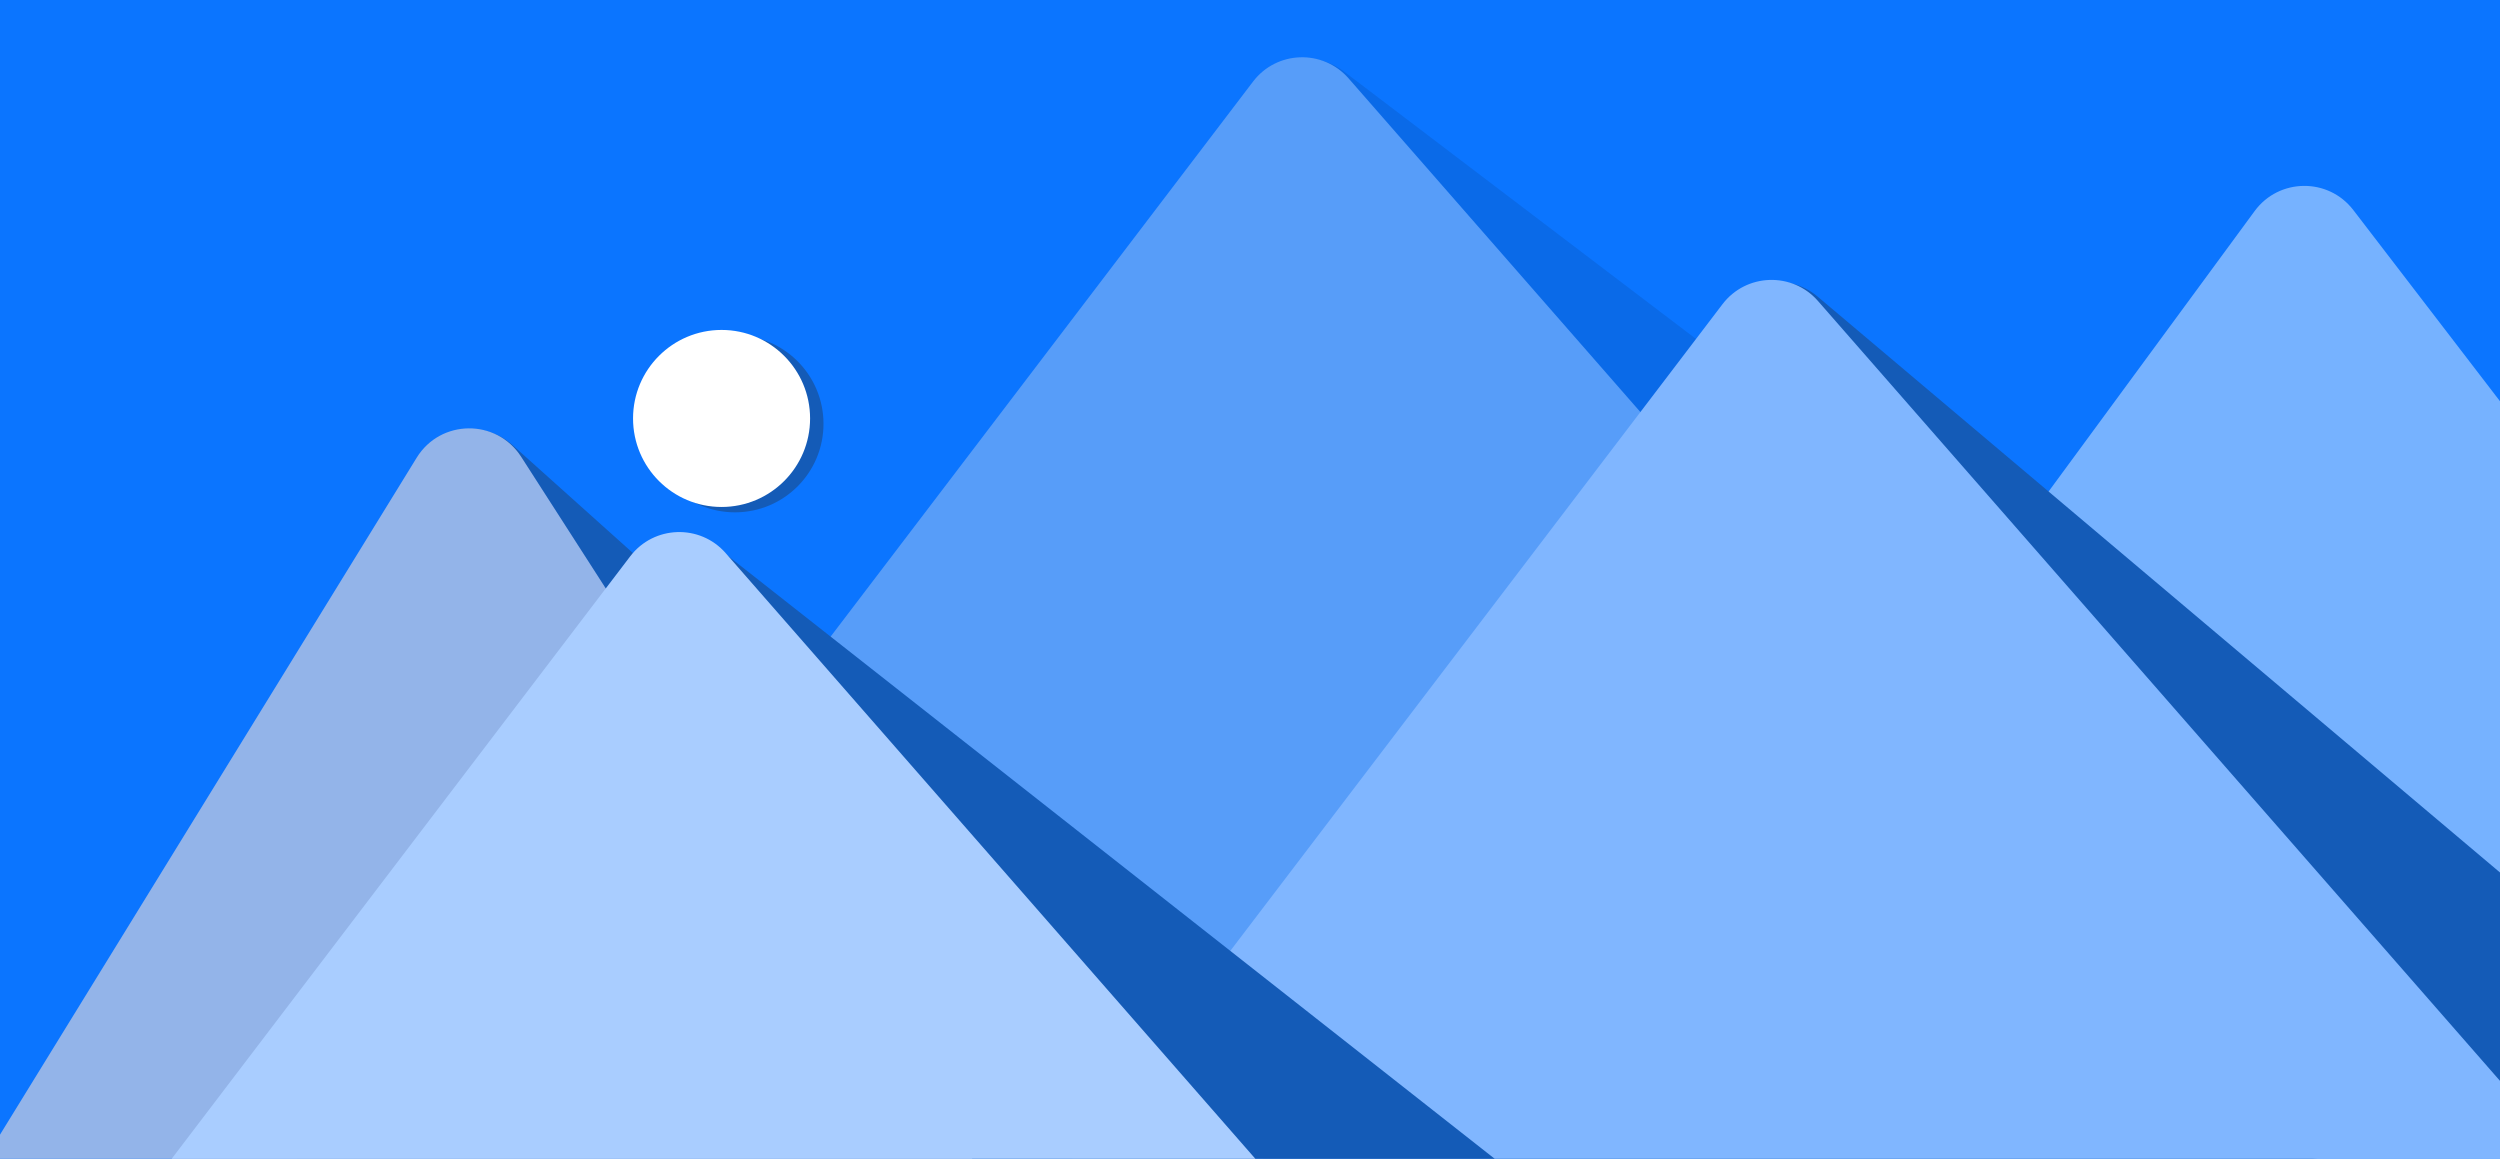
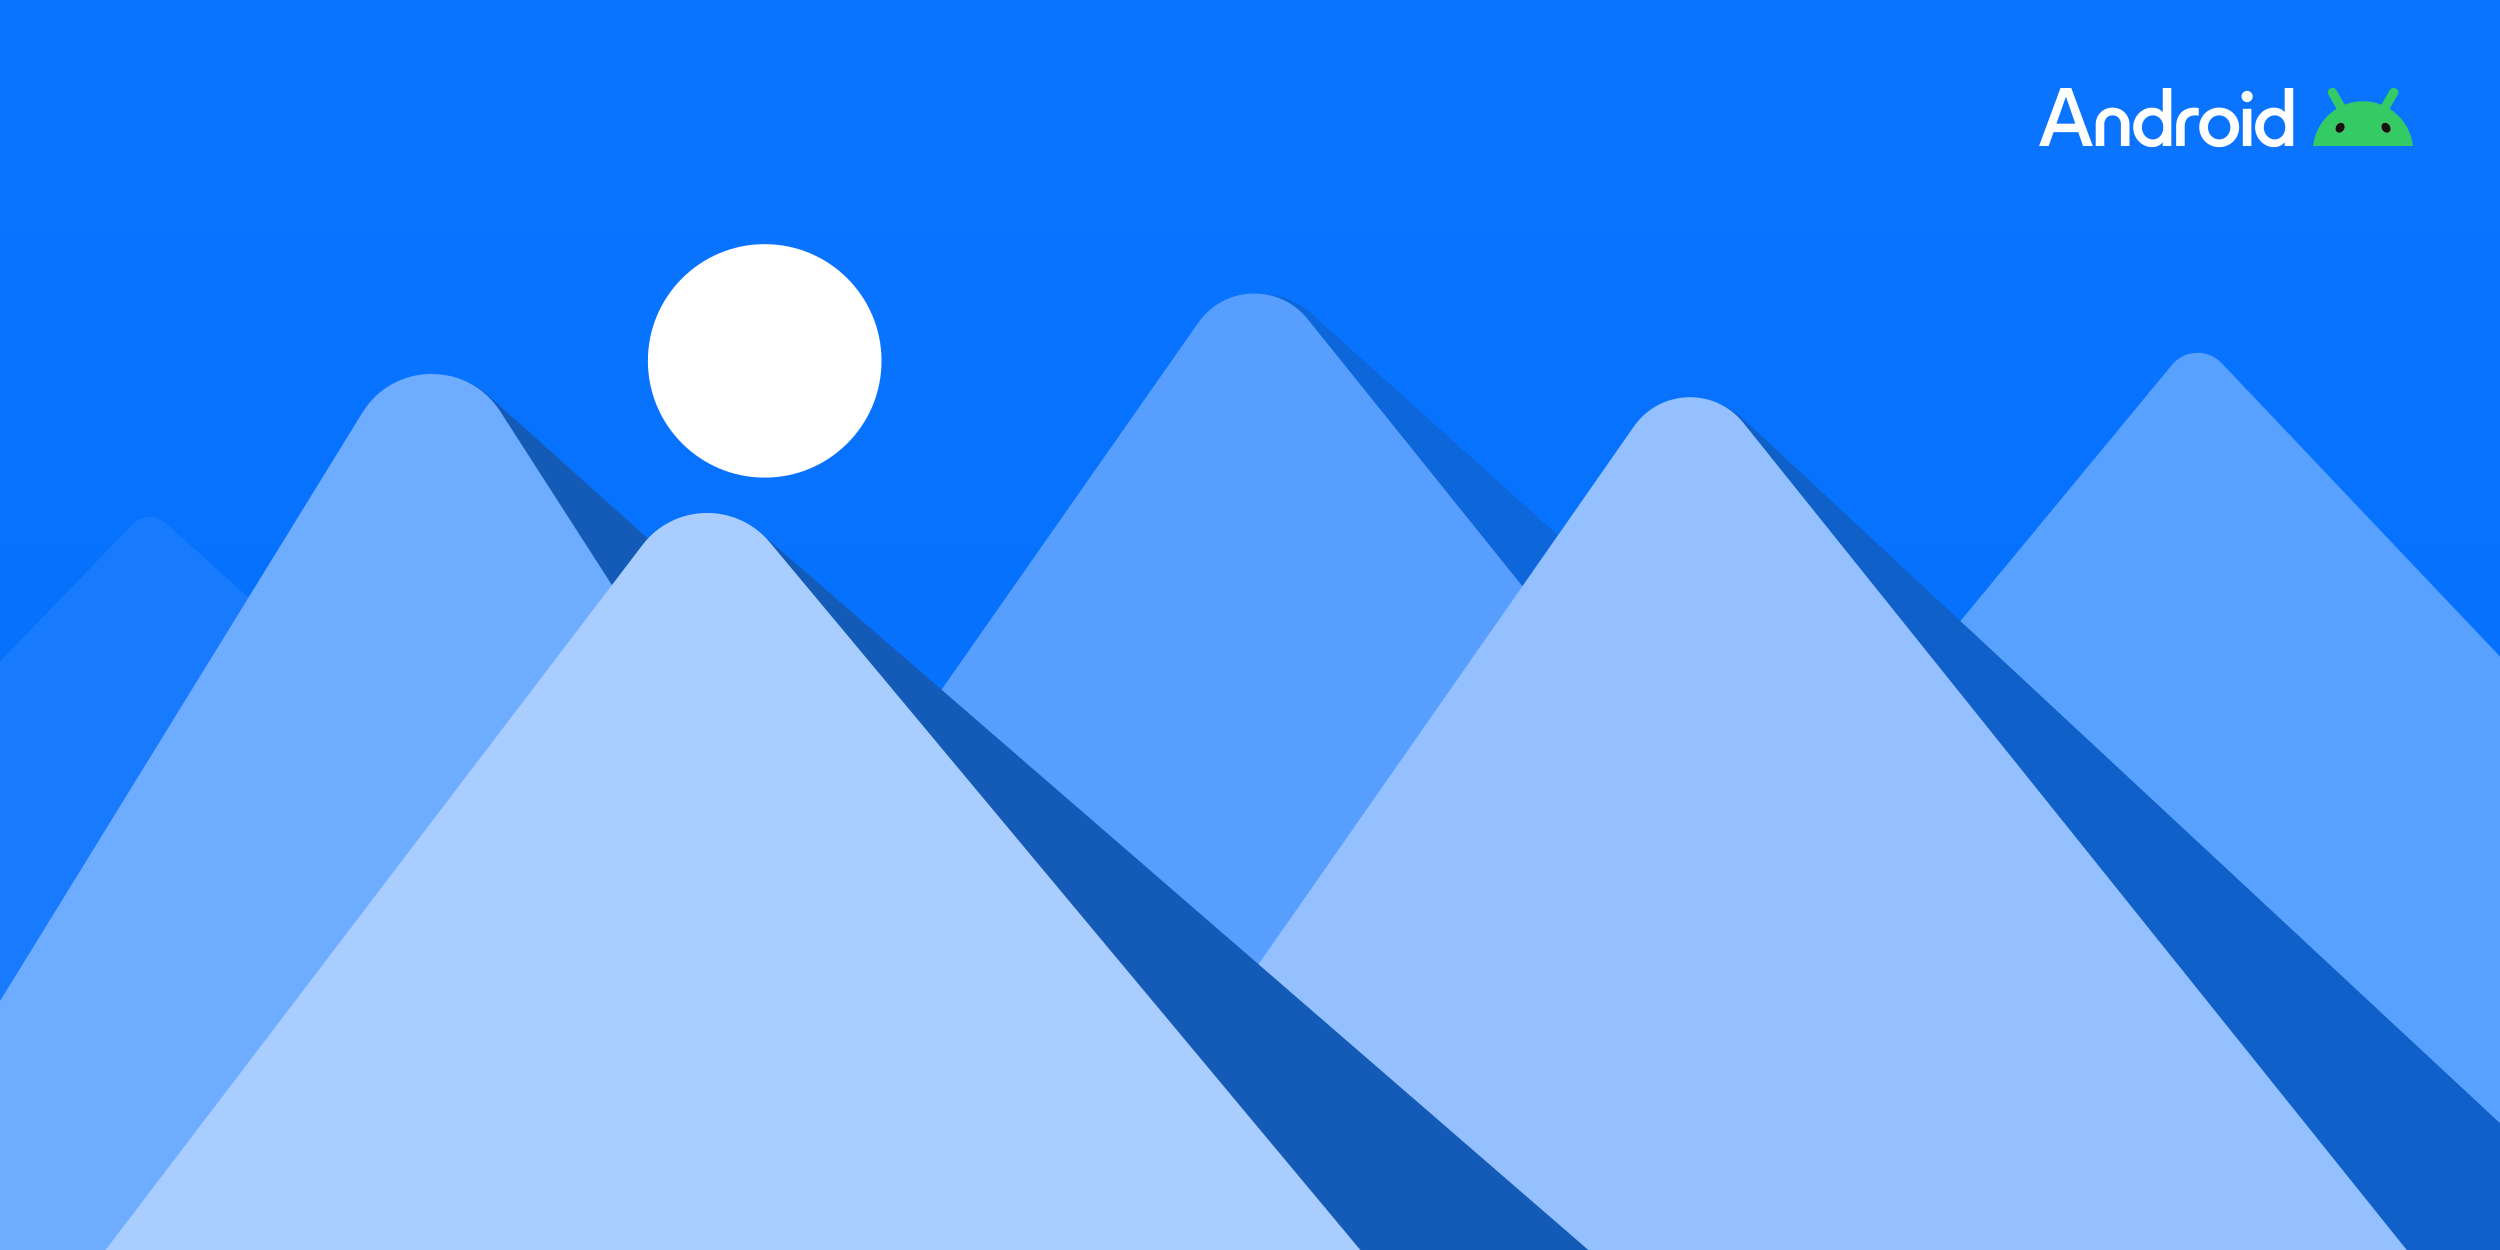
- <svg xmlns="http://www.w3.org/2000/svg" width="932" height="432" viewBox="0 0 932 432" fill="none">
-   <g clip-path="url(#clip0_201_26)">
-     <rect width="932" height="432" fill="#0B75FF" />
-     <path d="M466.279 34.922C472.584 21.804 489.334 17.767 500.923 26.572L866.521 304.335L814.148 315.089L600.052 359.049L278.782 425.015L466.279 34.922Z" fill="#0A6AE8" />
-     <path d="M467.126 30.422C475.941 18.841 493.161 18.255 502.742 29.211L805 374.832H751.535H532.972H205L467.126 30.422Z" fill="#579DF9" />
-     <path d="M840.53 78.685C849.603 66.337 867.986 66.146 877.314 78.303L1230 538H921.183H514V523.108L840.53 78.685Z" fill="#76B2FF" />
-     <path d="M642.512 117.076C649.481 104.299 666.416 101.125 677.538 110.512L1028.42 406.644L975.568 414.7L759.501 447.632L435.273 497.05L642.512 117.076Z" fill="#145BB7" />
-     <path d="M642.126 113.422C650.941 101.841 668.16 101.255 677.742 112.211L980 457.832H926.535H707.972H380L642.126 113.422Z" fill="#80B6FF" />
-     <path d="M307 158C307 176.225 292.225 191 274 191C255.775 191 241 176.225 241 158C241 139.775 255.775 125 274 125C292.225 125 307 139.775 307 158Z" fill="#145BB7" />
-     <path d="M302 156C302 174.225 287.225 189 269 189C250.775 189 236 174.225 236 156C236 137.775 250.775 123 269 123C287.225 123 302 137.775 302 156Z" fill="white" />
-     <path d="M235.002 212.287C241.941 200.034 258.162 196.838 269.232 205.542L558.5 433L329.5 433L110 433L235.002 212.287Z" fill="#145BB7" />
-     <path d="M154.033 175.367C159.499 159.938 178.879 154.996 191.067 165.924L431.5 381.5L431.5 429.5L64 429.5L154.033 175.367Z" fill="#145BB7" />
-     <path d="M155.334 170.638C164.213 156.212 185.111 156.009 194.269 170.258L362.5 432H206.15H0V423L155.334 170.638Z" fill="#93B4E9" />
-     <path d="M234.924 207.423C243.738 195.841 260.958 195.255 270.539 206.211L468 432H432H284.835H64L234.924 207.423Z" fill="#A9CDFF" />
+ <svg xmlns="http://www.w3.org/2000/svg" width="1280" height="640" viewBox="0 0 1280 640" fill="none">
+   <g clip-path="url(#clip0_3101_2)">
+     <rect width="1280" height="640" fill="url(#paint0_linear_3101_2)" />
+     <mask id="mask0_3101_2" style="mask-type:luminance" maskUnits="userSpaceOnUse" x="1044" y="45" width="192" height="31">
+       <path d="M1235.41 45H1044V75.655H1235.41V45Z" fill="white" />
+     </mask>
+     <g mask="url(#mask0_3101_2)">
+       <path d="M1235.26 73.627C1235.24 73.522 1235.23 73.419 1235.21 73.315C1234.77 70.65 1233.91 68.072 1232.66 65.676C1231.44 63.329 1229.86 61.184 1227.98 59.319C1226.61 57.955 1225.09 56.75 1223.45 55.726C1223.46 55.71 1223.47 55.692 1223.47 55.676C1223.99 54.787 1224.51 53.897 1225.03 53.007C1225.89 51.513 1226.75 50.02 1227.62 48.526C1227.84 48.163 1227.95 47.751 1227.94 47.332C1227.94 46.912 1227.83 46.501 1227.61 46.141C1227.41 45.806 1227.13 45.528 1226.79 45.33C1226.49 45.149 1226.14 45.039 1225.79 45.009C1225.52 44.986 1225.25 45.01 1224.99 45.078C1224.69 45.157 1224.41 45.294 1224.16 45.481C1223.92 45.668 1223.71 45.902 1223.56 46.169L1222.48 48.042L1220.97 50.649C1220.44 51.539 1219.93 52.429 1219.42 53.319C1219.36 53.416 1219.31 53.514 1219.25 53.612C1219.17 53.581 1219.09 53.55 1219.01 53.52C1216.09 52.408 1213 51.839 1209.87 51.844C1209.78 51.844 1209.69 51.844 1209.6 51.845C1206.82 51.87 1204.05 52.35 1201.42 53.265C1201.12 53.369 1200.83 53.479 1200.54 53.594C1200.48 53.503 1200.43 53.411 1200.38 53.32C1199.86 52.431 1199.35 51.541 1198.83 50.651C1197.97 49.157 1197.1 47.663 1196.24 46.17C1196.01 45.784 1195.68 45.47 1195.29 45.265C1194.89 45.059 1194.45 44.97 1194.01 45.01C1193.65 45.039 1193.31 45.149 1193 45.331C1192.48 45.644 1192.09 46.152 1191.94 46.746C1191.82 47.181 1191.83 47.64 1191.97 48.069C1192.02 48.225 1192.08 48.38 1192.17 48.527C1192.53 49.151 1192.9 49.776 1193.26 50.4C1193.77 51.269 1194.27 52.139 1194.77 53.007C1195.29 53.898 1195.8 54.787 1196.32 55.677C1196.33 55.685 1196.33 55.693 1196.33 55.7C1194.67 56.729 1193.13 57.944 1191.75 59.322C1190.73 60.345 1189.79 61.454 1188.94 62.637C1188.24 63.606 1187.62 64.622 1187.07 65.678C1186.12 67.497 1185.4 69.424 1184.91 71.417C1184.75 72.046 1184.63 72.68 1184.52 73.317C1184.45 73.794 1184.38 74.273 1184.33 74.753H1235.41C1235.36 74.377 1235.32 74.003 1235.26 73.629V73.627Z" fill="#35CB64" />
+       <path d="M1223.16 67.691C1224.17 67.011 1224.33 65.437 1223.48 64.175C1222.64 62.913 1221.13 62.443 1220.12 63.123C1219.1 63.804 1218.95 65.378 1219.79 66.639C1220.62 67.901 1222.13 68.371 1223.16 67.691ZM1199.99 66.643C1200.83 65.382 1200.68 63.808 1199.66 63.128C1198.63 62.447 1197.14 62.918 1196.29 64.18C1195.45 65.441 1195.6 67.015 1196.62 67.695C1197.65 68.376 1199.16 67.905 1199.99 66.643ZM1159.06 65.187C1159.06 61.761 1161.53 59.056 1164.65 59.056C1167.78 59.056 1170.07 61.684 1170.07 65.187C1170.07 68.692 1167.74 71.395 1164.65 71.395C1161.58 71.395 1159.06 68.653 1159.06 65.187ZM1148.33 74.747H1152.71V55.705H1148.33V74.747ZM1147.64 49.344C1147.64 50.982 1148.98 52.315 1150.53 52.315C1152.1 52.315 1153.39 50.982 1153.39 49.344C1153.39 47.821 1152.1 46.527 1150.53 46.527C1148.98 46.527 1147.64 47.821 1147.64 49.344ZM1130.47 65.149C1130.47 61.721 1132.99 59.056 1136.22 59.056C1139.46 59.056 1141.97 61.721 1141.97 65.149C1141.97 68.577 1139.42 71.395 1136.22 71.395C1133.03 71.395 1130.47 68.615 1130.47 65.149ZM1126.02 65.149C1126.02 70.862 1130.52 75.356 1136.22 75.356C1141.93 75.356 1146.43 70.862 1146.43 65.149C1146.43 59.436 1142.01 55.094 1136.22 55.094C1130.44 55.094 1126.02 59.475 1126.02 65.149ZM1114.19 74.747H1118.56V64.77C1118.56 60.808 1120.66 59.056 1124.16 59.056C1124.81 59.056 1125.3 59.094 1125.76 59.209V55.362C1125.3 55.209 1124.5 55.095 1123.63 55.095C1117.69 55.095 1114.19 58.827 1114.19 64.77V74.747ZM1096.64 65.187C1096.64 61.76 1099.11 59.056 1102.23 59.056C1105.36 59.056 1107.63 61.684 1107.63 65.187C1107.63 68.692 1105.32 71.395 1102.23 71.395C1099.15 71.395 1096.64 68.653 1096.64 65.187ZM1092.19 65.187C1092.19 70.71 1096.6 75.356 1101.82 75.356C1103.98 75.356 1105.96 74.48 1107.14 73.033H1107.34V74.747H1111.71V45.003H1107.34V57.267H1107.14C1106 55.896 1104.02 55.095 1101.82 55.095C1096.57 55.095 1092.19 59.704 1092.19 65.189M1073.01 74.747H1077.38V63.588C1077.38 60.923 1079.16 59.056 1081.65 59.056C1084.12 59.056 1085.9 60.922 1085.9 63.588V74.747H1090.29V63.588C1090.29 58.942 1086.59 55.095 1081.65 55.095C1076.69 55.095 1073.01 58.942 1073.01 63.588V74.747ZM1052.9 63.321L1057.63 49.802H1057.86L1062.57 63.321H1052.9ZM1044 74.747H1048.94L1051.43 67.664H1064.06L1066.53 74.747H1071.49L1060.48 45.003H1055L1044 74.747ZM1164.24 75.357C1166.4 75.357 1168.38 74.481 1169.56 73.034H1169.76V74.747H1174.13V45.003H1169.76V57.267H1169.56C1168.43 55.896 1166.45 55.095 1164.24 55.095C1158.99 55.095 1154.61 59.704 1154.61 65.189C1154.61 70.672 1159.02 75.357 1164.24 75.357Z" fill="white" />
+       <path d="M1223.16 67.691C1224.17 67.011 1224.33 65.437 1223.48 64.174C1222.64 62.913 1221.13 62.443 1220.12 63.123C1219.1 63.804 1218.95 65.378 1219.79 66.639C1220.62 67.901 1222.13 68.371 1223.16 67.691ZM1199.99 66.643C1200.83 65.382 1200.68 63.808 1199.66 63.128C1198.63 62.447 1197.14 62.918 1196.29 64.18C1195.45 65.441 1195.6 67.015 1196.62 67.695C1197.65 68.376 1199.16 67.905 1199.99 66.643Z" fill="#14140C" />
+     </g>
+     <path d="M607.423 180.508C614.277 151.717 649.443 140.752 671.446 160.545L1157.45 597.756L1095.48 615.027L842.13 685.628L461.956 791.573L607.423 180.508Z" fill="#0D66DA" />
+     <path d="M613.522 165.206C626.893 146.097 654.861 145.165 669.475 163.341L1068 659H996.713H705.296H268L613.522 165.206Z" fill="#579EFE" />
+     <path d="M1112.04 186.807C1118.53 178.937 1130.45 178.526 1137.48 185.93L1629 704H1544.88H1201.01H685L1112.04 186.807Z" fill="#59A1FE" />
+     <path d="M68.066 268.307C72.555 263.67 79.908 263.415 84.709 267.729L668 792H569.356H166.109H-439L68.066 268.307Z" fill="#187BFD" />
+     <path d="M834.273 225.027C845.325 202.946 874.492 197.68 892.568 214.502L1355.61 645.438L1285.25 655.735L997.627 697.831L566.022 761L834.273 225.027Z" fill="#1060C9" />
+     <path d="M836.569 218.333C849.938 199.18 877.959 198.246 892.573 216.468L1290 712H1218.89H928.203H492L836.569 218.333Z" fill="#94C0FF" />
+     <path d="M183.167 219.855C193.075 191.906 228.198 182.955 250.287 202.749L686.045 593.229V680.173H19.993L183.167 219.855Z" fill="#145BB7" />
+     <path d="M185.525 211.288C201.618 185.159 239.492 184.79 256.091 210.6L560.99 684.701H-96V668.399L185.525 211.288Z" fill="#6DACFF" />
+     <path d="M331.015 291.818C342.672 267.653 373.81 260.637 394.714 277.466L826.5 651.5H797.5L109.514 751L331.015 291.818Z" fill="#145BB7" />
+     <path d="M328.899 279.064C345.156 257.717 377.068 257.066 394.182 277.733L701.5 646L686.951 684.701H19.993L328.899 279.064Z" fill="#A9CDFF" />
+     <path d="M451.341 184.774C451.341 217.786 424.563 244.548 391.532 244.548C358.5 244.548 331.723 217.786 331.723 184.774C331.723 151.762 358.5 125 391.532 125C424.563 125 451.341 151.762 451.341 184.774Z" fill="white" />
  </g>
  <defs>
-     <clipPath id="clip0_201_26">
-       <rect width="932" height="432" fill="white" />
+     <linearGradient id="paint0_linear_3101_2" x1="640" y1="0" x2="640" y2="640" gradientUnits="userSpaceOnUse">
+       <stop stop-color="#0B75FF" />
+       <stop offset="1" stop-color="#006DFB" />
+     </linearGradient>
+     <clipPath id="clip0_3101_2">
+       <rect width="1280" height="640" fill="white" />
    </clipPath>
  </defs>
</svg>
